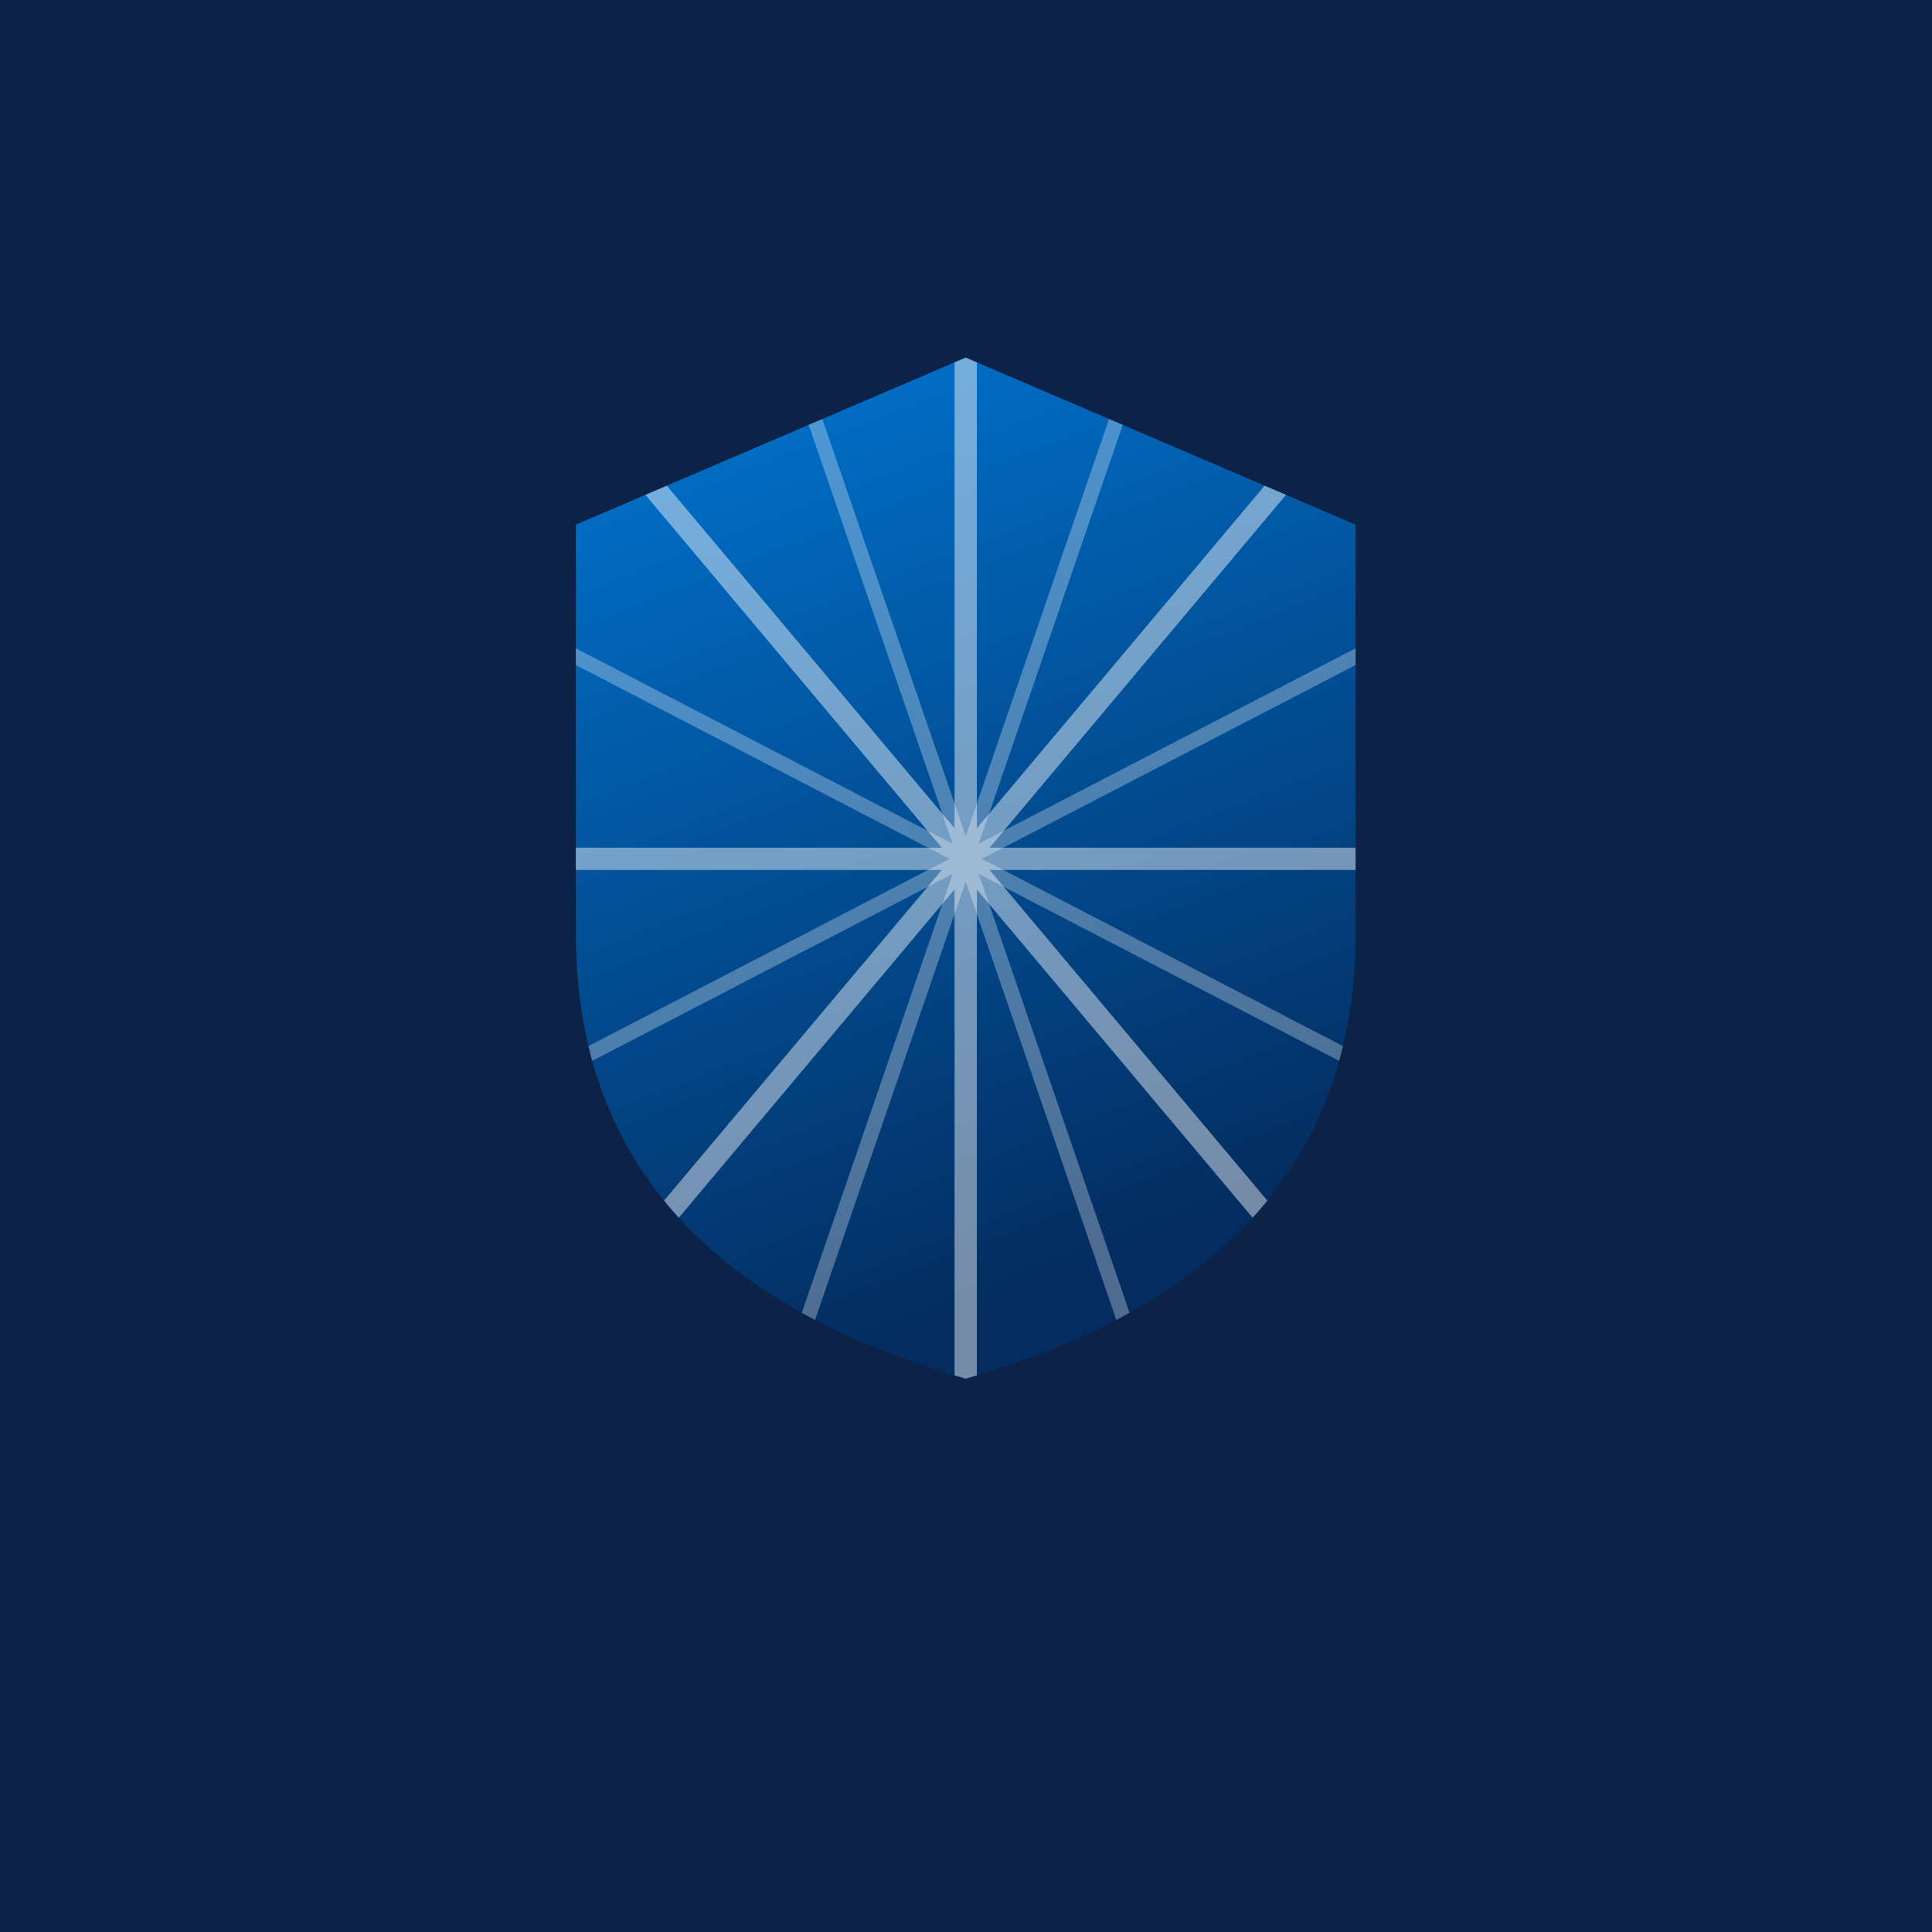
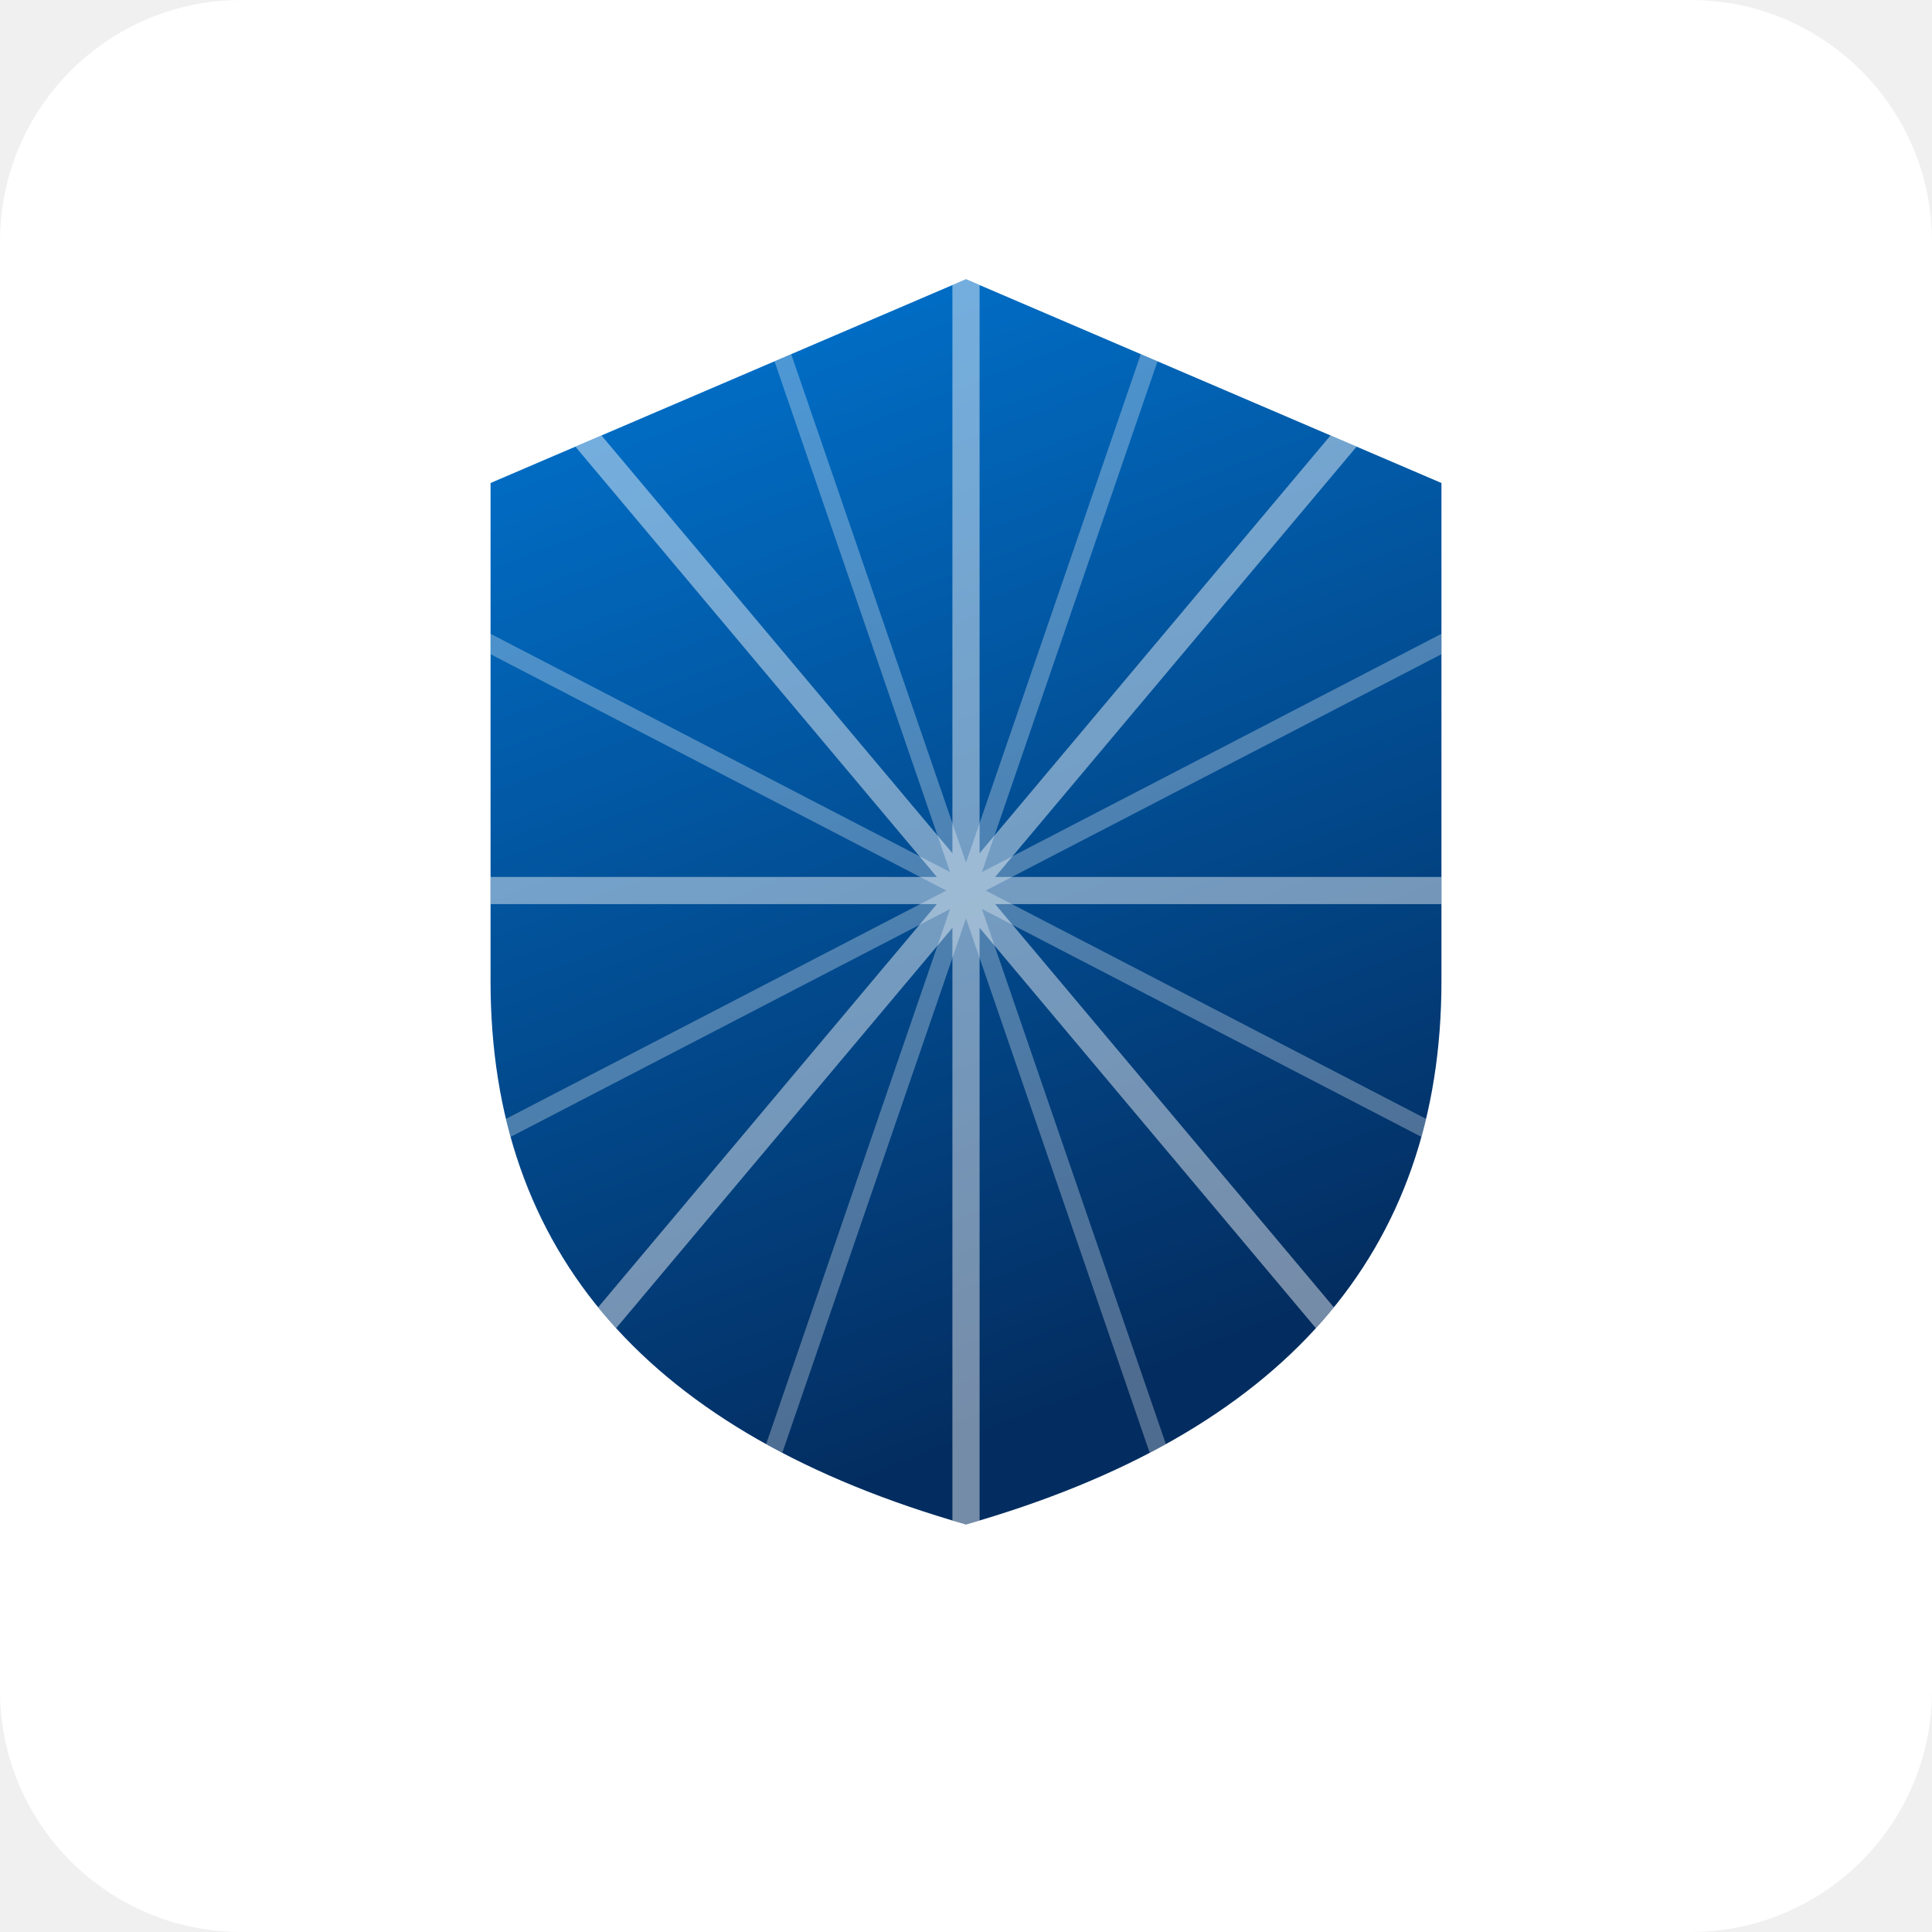
<svg xmlns="http://www.w3.org/2000/svg" width="512" height="512" viewBox="0 0 512 512">
-   <rect width="512" height="512" fill="#0D2247" />
-   <g transform="translate(128, 80) scale(4.92)">
+   <rect width="512" height="512" fill="#ffffff" rx="64" />
+   <g transform="translate(100, 56) scale(6)">
    <defs>
      <linearGradient id="shieldGrad" x1="0" y1="0" x2="0.3" y2="1">
        <stop offset="0%" stop-color="#0176D3" />
        <stop offset="100%" stop-color="#032D60" />
      </linearGradient>
      <clipPath id="shieldClip">
        <path d="M26 3 L5 12 L5 34 Q5 52 26 58 Q47 52 47 34 L47 12 Z" />
      </clipPath>
    </defs>
    <path d="M26 3 L5 12 L5 34 Q5 52 26 58 Q47 52 47 34 L47 12 Z" fill="url(#shieldGrad)" />
    <g clip-path="url(#shieldClip)" stroke="white" fill="none">
      <g opacity="0.45" stroke-width="1.2">
        <line x1="26" y1="30" x2="26" y2="-5" />
        <line x1="26" y1="30" x2="55" y2="30" />
        <line x1="26" y1="30" x2="26" y2="65" />
        <line x1="26" y1="30" x2="-3" y2="30" />
        <line x1="26" y1="30" x2="47" y2="5" />
        <line x1="26" y1="30" x2="47" y2="55" />
        <line x1="26" y1="30" x2="5" y2="55" />
        <line x1="26" y1="30" x2="5" y2="5" />
      </g>
      <g opacity="0.30" stroke-width="0.8">
        <line x1="26" y1="30" x2="37" y2="-2" />
        <line x1="26" y1="30" x2="53" y2="16" />
        <line x1="26" y1="30" x2="53" y2="44" />
        <line x1="26" y1="30" x2="37" y2="62" />
        <line x1="26" y1="30" x2="15" y2="62" />
        <line x1="26" y1="30" x2="-1" y2="44" />
        <line x1="26" y1="30" x2="-1" y2="16" />
        <line x1="26" y1="30" x2="15" y2="-2" />
      </g>
    </g>
  </g>
</svg>
